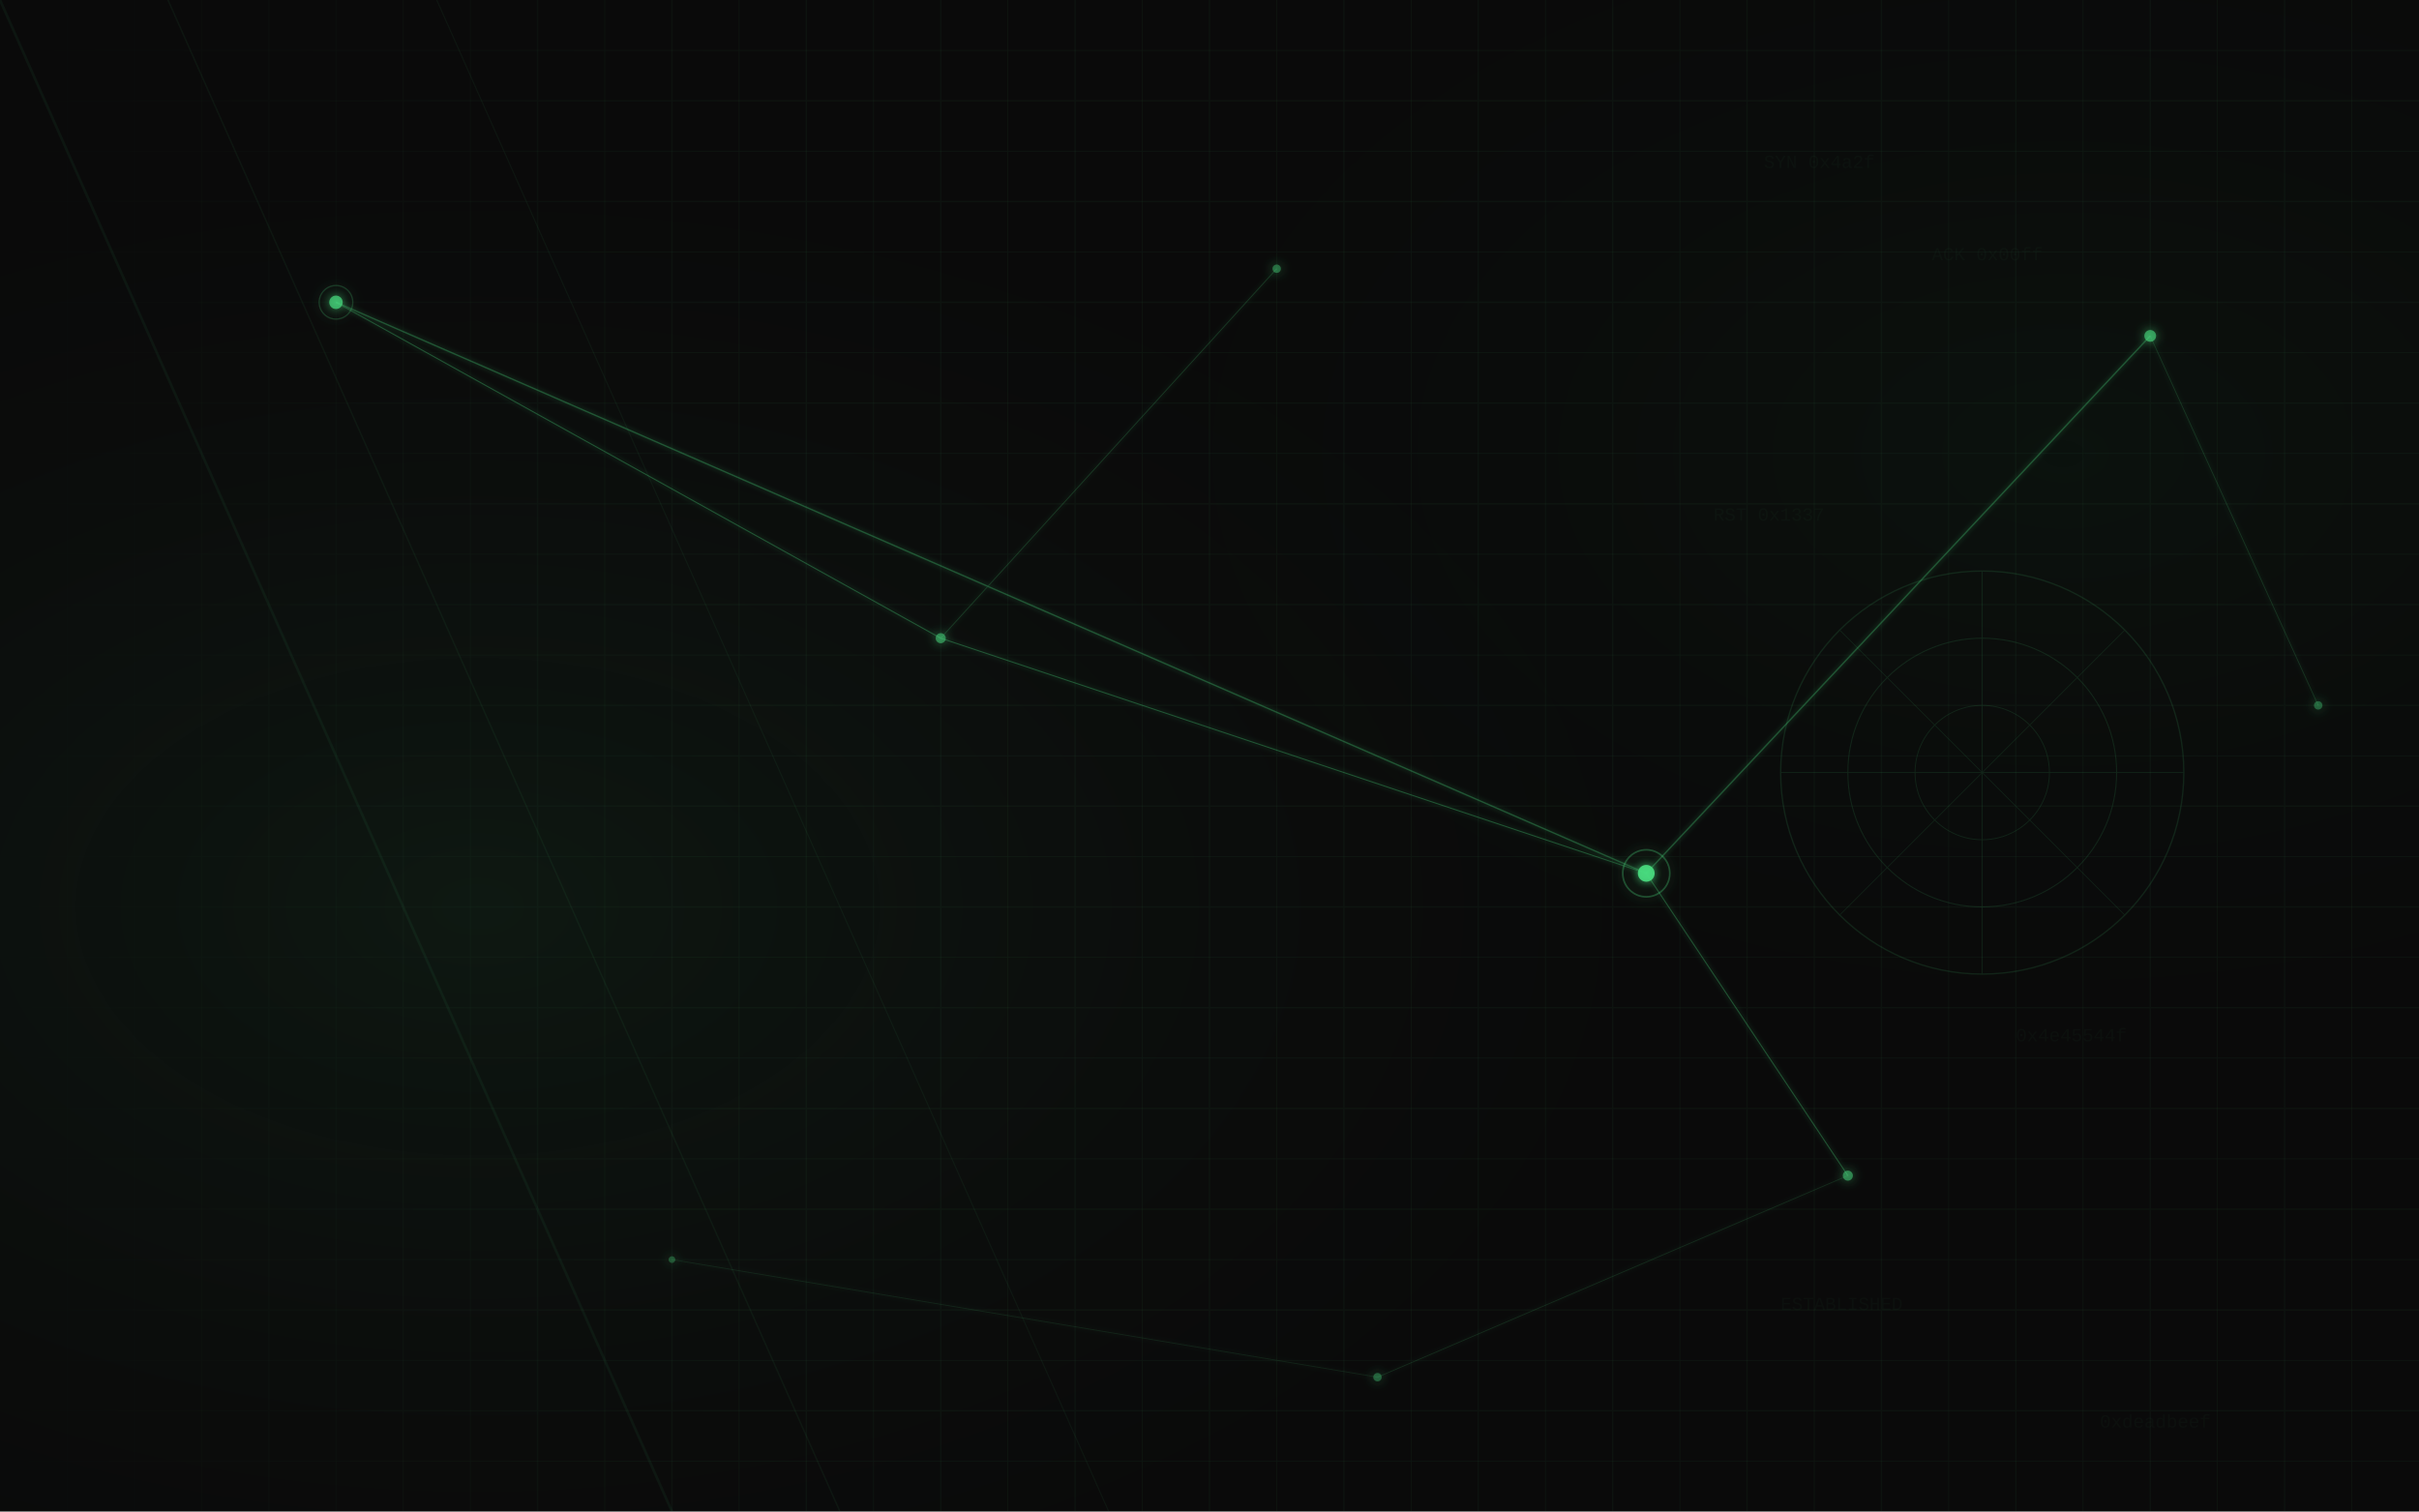
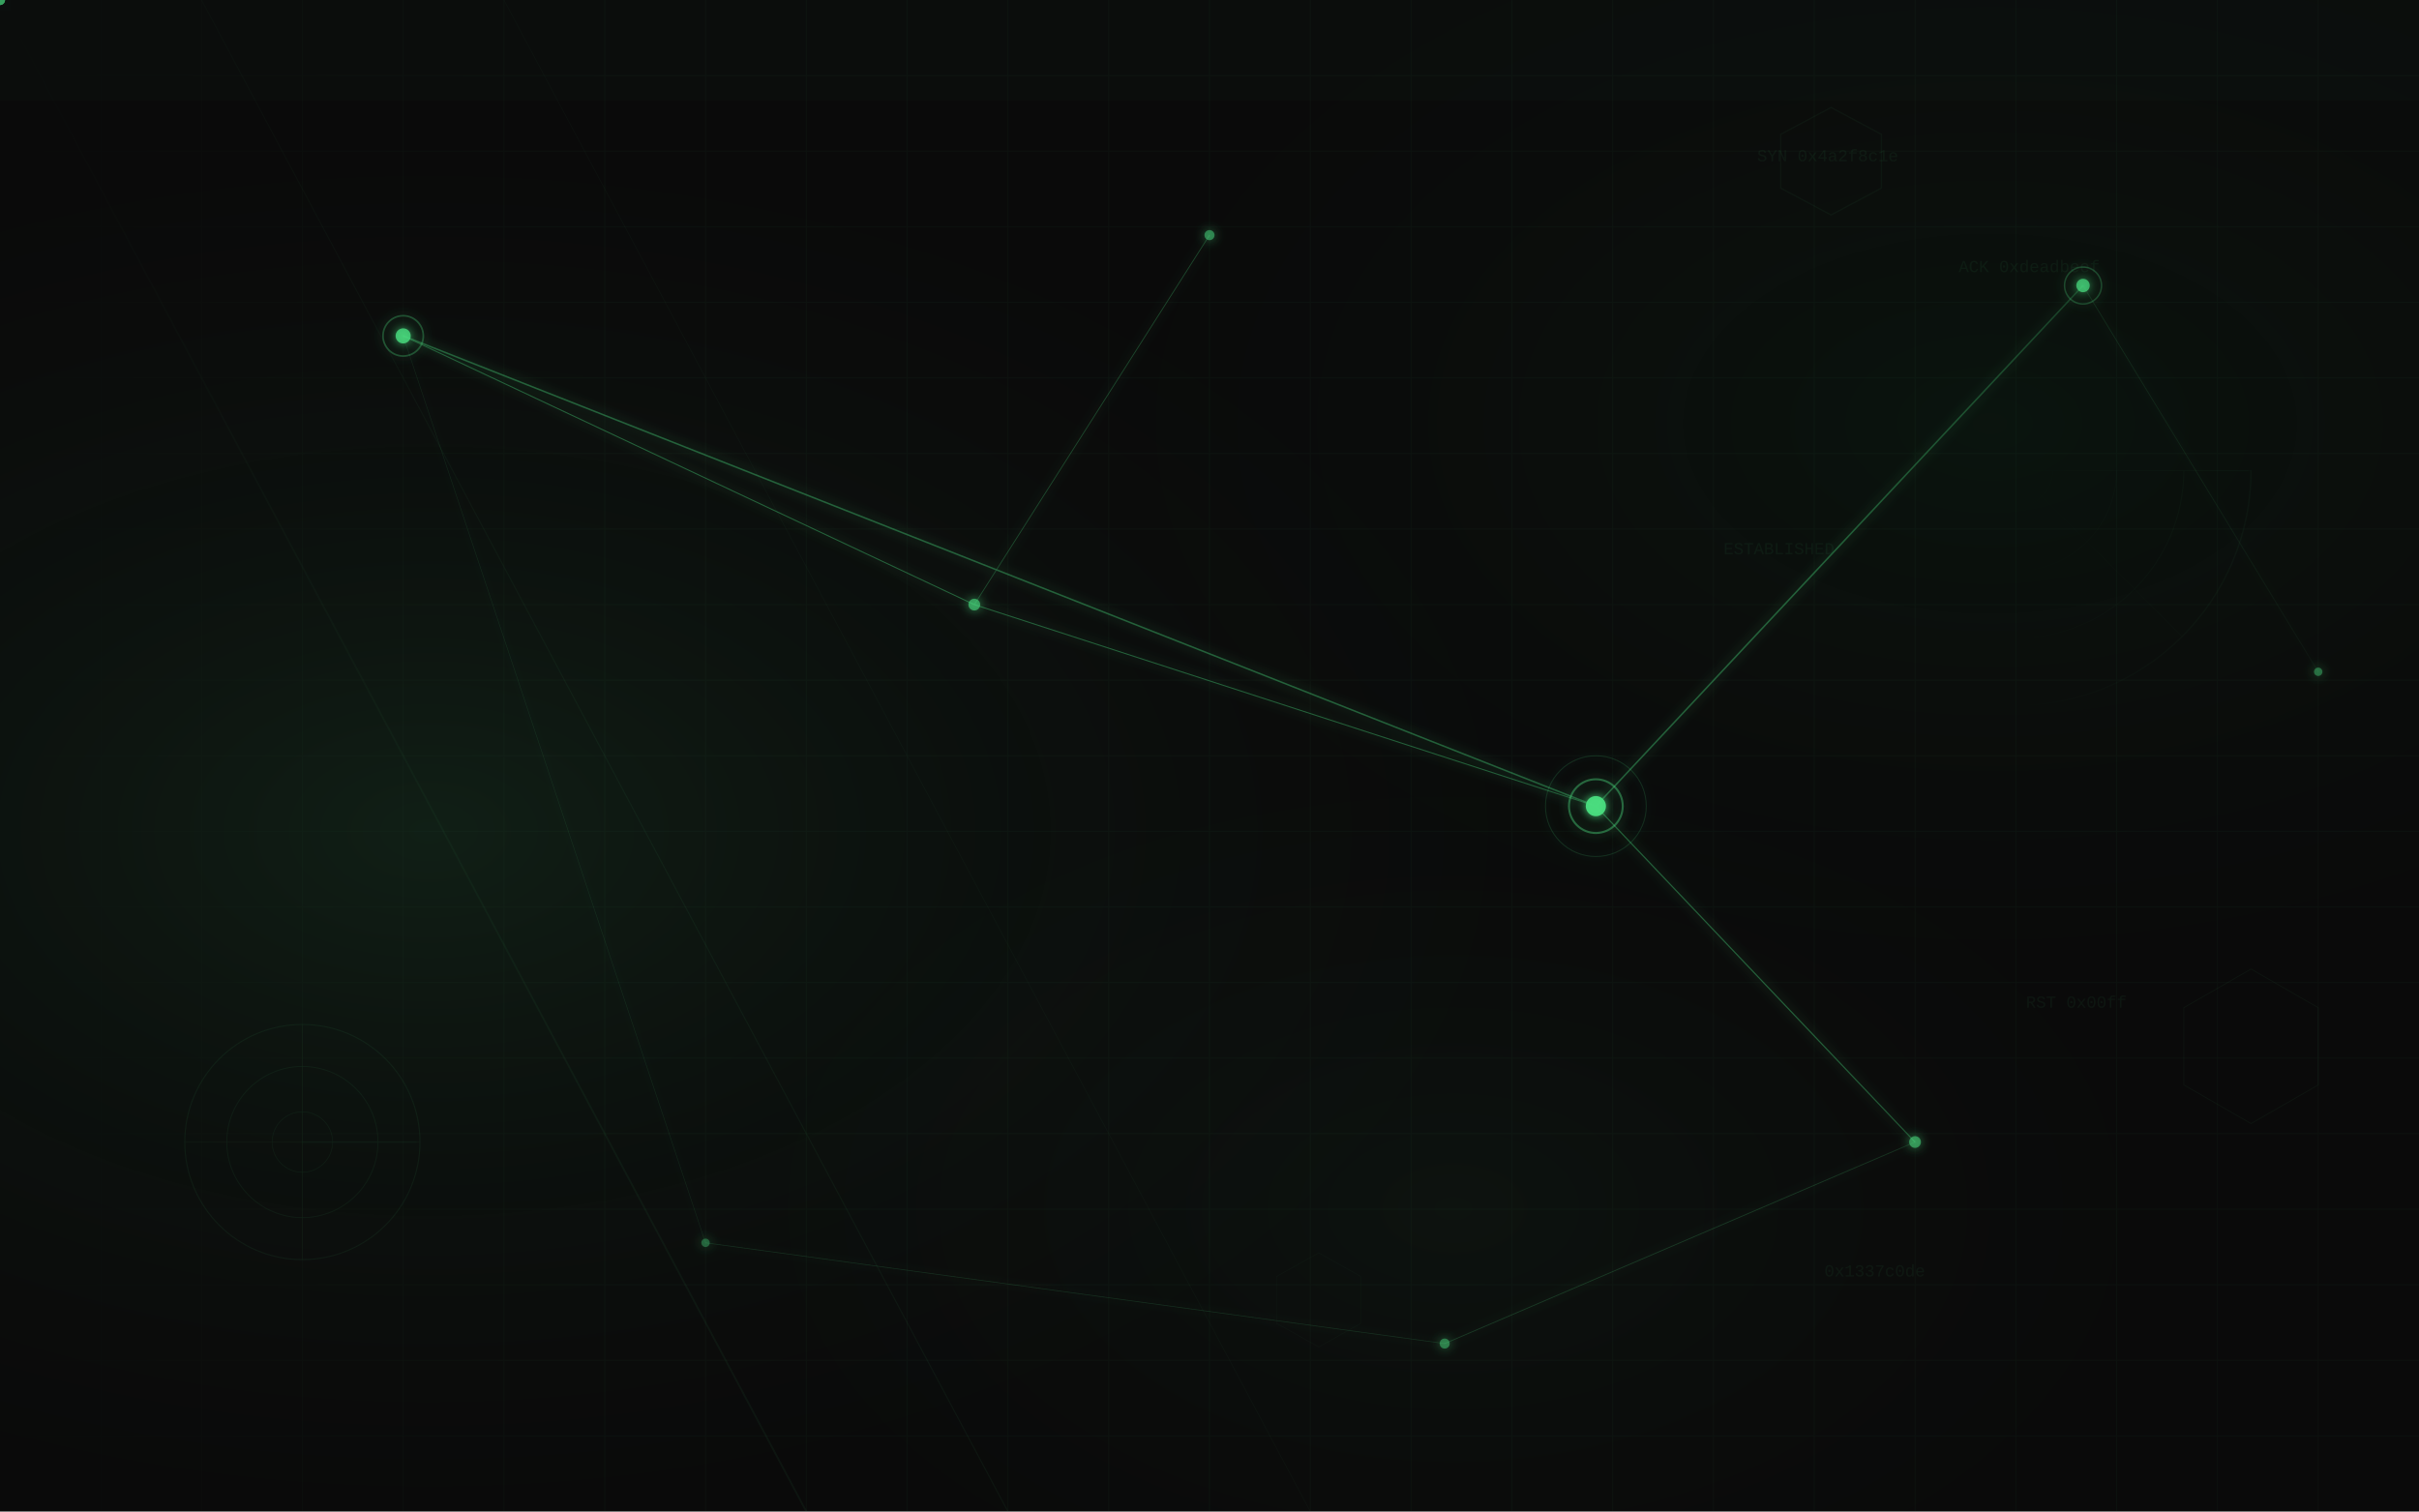
<svg xmlns="http://www.w3.org/2000/svg" viewBox="0 0 1440 900" preserveAspectRatio="xMidYMid slice">
  <defs>
-     <radialGradient id="bgGlow" cx="20%" cy="60%" r="55%">
-       <stop offset="0%" stop-color="#4ade80" stop-opacity="0.07" />
+     <radialGradient id="rg1" cx="18%" cy="55%" r="50%">
+       <stop offset="0%" stop-color="#4ade80" stop-opacity="0.1" />
      <stop offset="100%" stop-color="#0a0a0a" stop-opacity="0" />
    </radialGradient>
-     <radialGradient id="bgGlow2" cx="85%" cy="30%" r="45%">
-       <stop offset="0%" stop-color="#16a34a" stop-opacity="0.05" />
+     <radialGradient id="rg2" cx="82%" cy="28%" r="42%">
+       <stop offset="0%" stop-color="#16a34a" stop-opacity="0.07" />
      <stop offset="100%" stop-color="#0a0a0a" stop-opacity="0" />
    </radialGradient>
-     <radialGradient id="radarGlow" cx="50%" cy="50%" r="50%">
-       <stop offset="0%" stop-color="#4ade80" stop-opacity="0.25" />
-       <stop offset="60%" stop-color="#4ade80" stop-opacity="0.05" />
-       <stop offset="100%" stop-color="#4ade80" stop-opacity="0" />
+     <radialGradient id="rg3" cx="60%" cy="80%" r="35%">
+       <stop offset="0%" stop-color="#4ade80" stop-opacity="0.04" />
+       <stop offset="100%" stop-color="#0a0a0a" stop-opacity="0" />
    </radialGradient>
-     <filter id="nodeGlow">
-       <feGaussianBlur stdDeviation="3" result="blur" />
+     <filter id="glow" x="-50%" y="-50%" width="200%" height="200%">
+       <feGaussianBlur stdDeviation="3" result="b" />
      <feMerge>
-         <feMergeNode in="blur" />
+         <feMergeNode in="b" />
        <feMergeNode in="SourceGraphic" />
      </feMerge>
    </filter>
-     <filter id="lineGlow">
-       <feGaussianBlur stdDeviation="1.5" result="blur" />
+     <filter id="glow2" x="-50%" y="-50%" width="200%" height="200%">
+       <feGaussianBlur stdDeviation="6" result="b" />
      <feMerge>
-         <feMergeNode in="blur" />
+         <feMergeNode in="b" />
        <feMergeNode in="SourceGraphic" />
      </feMerge>
    </filter>
    <mask id="fadeLeft">
-       <linearGradient id="fadeGradL" x1="0" y1="0" x2="1" y2="0">
+       <linearGradient id="flg" x1="0" y1="0" x2="1" y2="0">
        <stop offset="0%" stop-color="white" stop-opacity="0" />
-         <stop offset="30%" stop-color="white" stop-opacity="1" />
+         <stop offset="25%" stop-color="white" stop-opacity="1" />
        <stop offset="100%" stop-color="white" stop-opacity="1" />
      </linearGradient>
-       <rect width="1440" height="900" fill="url(#fadeGradL)" />
+       <rect width="1440" height="900" fill="url(#flg)" />
    </mask>
+     <mask id="fadeRight">
+       <linearGradient id="frg" x1="0" y1="0" x2="1" y2="0">
+         <stop offset="0%" stop-color="white" stop-opacity="1" />
+         <stop offset="75%" stop-color="white" stop-opacity="1" />
+         <stop offset="100%" stop-color="white" stop-opacity="0" />
+       </linearGradient>
+       <rect width="1440" height="900" fill="url(#frg)" />
+     </mask>
+     <clipPath id="svgClip">
+       <rect width="1440" height="900" />
+     </clipPath>
  </defs>
  <rect width="1440" height="900" fill="#0a0a0a" />
-   <rect width="1440" height="900" fill="url(#bgGlow)" />
-   <rect width="1440" height="900" fill="url(#bgGlow2)" />
-   <g opacity="0.04" stroke="#4ade80" stroke-width="0.8" mask="url(#fadeLeft)">
-     <line x1="0" y1="60" x2="1440" y2="60" />
-     <line x1="0" y1="120" x2="1440" y2="120" />
+   <rect width="1440" height="900" fill="url(#rg1)" />
+   <rect width="1440" height="900" fill="url(#rg2)" />
+   <rect width="1440" height="900" fill="url(#rg3)" />
+   <g opacity="0.035" stroke="#4ade80" stroke-width="0.6" mask="url(#fadeLeft)">
+     <line x1="0" y1="45" x2="1440" y2="45" />
+     <line x1="0" y1="90" x2="1440" y2="90" />
+     <line x1="0" y1="135" x2="1440" y2="135" />
    <line x1="0" y1="180" x2="1440" y2="180" />
-     <line x1="0" y1="240" x2="1440" y2="240" />
-     <line x1="0" y1="300" x2="1440" y2="300" />
+     <line x1="0" y1="225" x2="1440" y2="225" />
+     <line x1="0" y1="270" x2="1440" y2="270" />
+     <line x1="0" y1="315" x2="1440" y2="315" />
    <line x1="0" y1="360" x2="1440" y2="360" />
-     <line x1="0" y1="420" x2="1440" y2="420" />
-     <line x1="0" y1="480" x2="1440" y2="480" />
+     <line x1="0" y1="405" x2="1440" y2="405" />
+     <line x1="0" y1="450" x2="1440" y2="450" />
+     <line x1="0" y1="495" x2="1440" y2="495" />
    <line x1="0" y1="540" x2="1440" y2="540" />
-     <line x1="0" y1="600" x2="1440" y2="600" />
-     <line x1="0" y1="660" x2="1440" y2="660" />
+     <line x1="0" y1="585" x2="1440" y2="585" />
+     <line x1="0" y1="630" x2="1440" y2="630" />
+     <line x1="0" y1="675" x2="1440" y2="675" />
    <line x1="0" y1="720" x2="1440" y2="720" />
-     <line x1="0" y1="780" x2="1440" y2="780" />
-     <line x1="0" y1="840" x2="1440" y2="840" />
-     <line x1="80" y1="0" x2="80" y2="900" />
-     <line x1="160" y1="0" x2="160" y2="900" />
+     <line x1="0" y1="765" x2="1440" y2="765" />
+     <line x1="0" y1="810" x2="1440" y2="810" />
+     <line x1="0" y1="855" x2="1440" y2="855" />
+     <line x1="60" y1="0" x2="60" y2="900" />
+     <line x1="120" y1="0" x2="120" y2="900" />
+     <line x1="180" y1="0" x2="180" y2="900" />
    <line x1="240" y1="0" x2="240" y2="900" />
-     <line x1="320" y1="0" x2="320" y2="900" />
-     <line x1="400" y1="0" x2="400" y2="900" />
+     <line x1="300" y1="0" x2="300" y2="900" />
+     <line x1="360" y1="0" x2="360" y2="900" />
+     <line x1="420" y1="0" x2="420" y2="900" />
    <line x1="480" y1="0" x2="480" y2="900" />
-     <line x1="560" y1="0" x2="560" y2="900" />
-     <line x1="640" y1="0" x2="640" y2="900" />
+     <line x1="540" y1="0" x2="540" y2="900" />
+     <line x1="600" y1="0" x2="600" y2="900" />
+     <line x1="660" y1="0" x2="660" y2="900" />
    <line x1="720" y1="0" x2="720" y2="900" />
-     <line x1="800" y1="0" x2="800" y2="900" />
-     <line x1="880" y1="0" x2="880" y2="900" />
+     <line x1="780" y1="0" x2="780" y2="900" />
+     <line x1="840" y1="0" x2="840" y2="900" />
+     <line x1="900" y1="0" x2="900" y2="900" />
    <line x1="960" y1="0" x2="960" y2="900" />
-     <line x1="1040" y1="0" x2="1040" y2="900" />
-     <line x1="1120" y1="0" x2="1120" y2="900" />
+     <line x1="1020" y1="0" x2="1020" y2="900" />
+     <line x1="1080" y1="0" x2="1080" y2="900" />
+     <line x1="1140" y1="0" x2="1140" y2="900" />
    <line x1="1200" y1="0" x2="1200" y2="900" />
-     <line x1="1280" y1="0" x2="1280" y2="900" />
-     <line x1="1360" y1="0" x2="1360" y2="900" />
-   </g>
-   <g opacity="0.06" stroke="#4ade80" stroke-width="0.4" mask="url(#fadeLeft)">
-     <line x1="0" y1="30" x2="1440" y2="30" />
-     <line x1="0" y1="90" x2="1440" y2="90" />
-     <line x1="0" y1="150" x2="1440" y2="150" />
-     <line x1="0" y1="210" x2="1440" y2="210" />
-     <line x1="0" y1="270" x2="1440" y2="270" />
-     <line x1="0" y1="330" x2="1440" y2="330" />
-     <line x1="0" y1="390" x2="1440" y2="390" />
-     <line x1="0" y1="450" x2="1440" y2="450" />
-     <line x1="0" y1="510" x2="1440" y2="510" />
-     <line x1="0" y1="570" x2="1440" y2="570" />
-     <line x1="0" y1="630" x2="1440" y2="630" />
-     <line x1="0" y1="690" x2="1440" y2="690" />
-     <line x1="0" y1="750" x2="1440" y2="750" />
-     <line x1="0" y1="810" x2="1440" y2="810" />
-     <line x1="0" y1="870" x2="1440" y2="870" />
-     <line x1="40" y1="0" x2="40" y2="900" />
-     <line x1="120" y1="0" x2="120" y2="900" />
-     <line x1="200" y1="0" x2="200" y2="900" />
-     <line x1="280" y1="0" x2="280" y2="900" />
-     <line x1="360" y1="0" x2="360" y2="900" />
-     <line x1="440" y1="0" x2="440" y2="900" />
-     <line x1="520" y1="0" x2="520" y2="900" />
-     <line x1="600" y1="0" x2="600" y2="900" />
-     <line x1="680" y1="0" x2="680" y2="900" />
-     <line x1="760" y1="0" x2="760" y2="900" />
-     <line x1="840" y1="0" x2="840" y2="900" />
-     <line x1="920" y1="0" x2="920" y2="900" />
-     <line x1="1000" y1="0" x2="1000" y2="900" />
-     <line x1="1080" y1="0" x2="1080" y2="900" />
-     <line x1="1160" y1="0" x2="1160" y2="900" />
-     <line x1="1240" y1="0" x2="1240" y2="900" />
+     <line x1="1260" y1="0" x2="1260" y2="900" />
    <line x1="1320" y1="0" x2="1320" y2="900" />
-     <line x1="1400" y1="0" x2="1400" y2="900" />
-   </g>
-   <g filter="url(#lineGlow)" opacity="0.35">
-     <line x1="200" y1="180" x2="980" y2="520" stroke="#4ade80" stroke-width="0.8" />
-     <line x1="980" y1="520" x2="1280" y2="200" stroke="#4ade80" stroke-width="0.8" />
-     <line x1="980" y1="520" x2="1100" y2="700" stroke="#4ade80" stroke-width="0.6" />
-     <line x1="200" y1="180" x2="560" y2="380" stroke="#4ade80" stroke-width="0.6" />
-     <line x1="560" y1="380" x2="980" y2="520" stroke="#4ade80" stroke-width="0.6" />
-     <line x1="560" y1="380" x2="760" y2="160" stroke="#4ade80" stroke-width="0.5" opacity="0.6" />
-     <line x1="1280" y1="200" x2="1380" y2="420" stroke="#4ade80" stroke-width="0.5" opacity="0.5" />
-     <line x1="1100" y1="700" x2="820" y2="820" stroke="#4ade80" stroke-width="0.5" opacity="0.4" />
-     <line x1="820" y1="820" x2="400" y2="750" stroke="#4ade80" stroke-width="0.5" opacity="0.3" />
-   </g>
-   <g filter="url(#nodeGlow)">
-     <circle cx="980" cy="520" r="5" fill="#4ade80" opacity="0.9">
-       <animate attributeName="opacity" values="0.9;0.4;0.9" dur="3s" repeatCount="indefinite" />
-     </circle>
-     <circle cx="980" cy="520" r="14" fill="none" stroke="#4ade80" stroke-width="1" opacity="0.3">
-       <animate attributeName="r" values="14;22;14" dur="3s" repeatCount="indefinite" />
-       <animate attributeName="opacity" values="0.3;0;0.3" dur="3s" repeatCount="indefinite" />
-     </circle>
-     <circle cx="200" cy="180" r="4" fill="#4ade80" opacity="0.7">
-       <animate attributeName="opacity" values="0.7;0.3;0.7" dur="4s" repeatCount="indefinite" />
-     </circle>
-     <circle cx="200" cy="180" r="10" fill="none" stroke="#4ade80" stroke-width="0.8" opacity="0.2">
-       <animate attributeName="r" values="10;18;10" dur="4s" repeatCount="indefinite" />
-       <animate attributeName="opacity" values="0.2;0;0.2" dur="4s" repeatCount="indefinite" />
-     </circle>
-     <circle cx="1280" cy="200" r="3.5" fill="#4ade80" opacity="0.6">
+     <line x1="1380" y1="0" x2="1380" y2="900" />
+   </g>
+   <g clip-path="url(#svgClip)">
+     <line x1="0" y1="0" x2="1440" y2="0" stroke="#4ade80" stroke-width="120" opacity="0.015">
+       <animate attributeName="y1" values="-120;1020" dur="6s" repeatCount="indefinite" calcMode="linear" />
+       <animate attributeName="y2" values="-120;1020" dur="6s" repeatCount="indefinite" calcMode="linear" />
+     </line>
+   </g>
+   <g clip-path="url(#svgClip)" mask="url(#fadeLeft)">
+     <line x1="0" y1="0" x2="0" y2="900" stroke="#4ade80" stroke-width="80" opacity="0.012">
+       <animate attributeName="x1" values="-80;1520" dur="9s" repeatCount="indefinite" calcMode="linear" />
+       <animate attributeName="x2" values="-80;1520" dur="9s" repeatCount="indefinite" calcMode="linear" />
+     </line>
+   </g>
+   <g opacity="0.055" stroke="#4ade80" mask="url(#fadeLeft)">
+     <line x1="0" y1="0" x2="480" y2="900" stroke-width="1" />
+     <line x1="120" y1="0" x2="600" y2="900" stroke-width="0.6" />
+     <line x1="300" y1="0" x2="780" y2="900" stroke-width="0.4" opacity="0.6" />
+   </g>
+   <g filter="url(#glow)" opacity="0.4" mask="url(#fadeRight)">
+     <line x1="240" y1="200" x2="950" y2="480" stroke="#4ade80" stroke-width="0.9" />
+     <line x1="950" y1="480" x2="1240" y2="170" stroke="#4ade80" stroke-width="0.9" />
+     <line x1="950" y1="480" x2="1140" y2="680" stroke="#4ade80" stroke-width="0.7" />
+     <line x1="240" y1="200" x2="580" y2="360" stroke="#4ade80" stroke-width="0.6" />
+     <line x1="580" y1="360" x2="950" y2="480" stroke="#4ade80" stroke-width="0.6" />
+     <line x1="580" y1="360" x2="720" y2="140" stroke="#4ade80" stroke-width="0.5" opacity="0.7" />
+     <line x1="1240" y1="170" x2="1380" y2="400" stroke="#4ade80" stroke-width="0.5" opacity="0.6" />
+     <line x1="1140" y1="680" x2="860" y2="800" stroke="#4ade80" stroke-width="0.5" opacity="0.5" />
+     <line x1="860" y1="800" x2="420" y2="740" stroke="#4ade80" stroke-width="0.4" opacity="0.4" />
+     <line x1="420" y1="740" x2="240" y2="200" stroke="#4ade80" stroke-width="0.3" opacity="0.3" />
+   </g>
+   <g filter="url(#glow2)" opacity="0.7">
+     <circle r="3" fill="#4ade80">
+       <animateMotion dur="4s" repeatCount="indefinite" calcMode="linear" path="M240,200 L950,480 L1240,170" />
+     </circle>
+     <circle r="3" fill="#4ade80">
+       <animateMotion dur="5.5s" repeatCount="indefinite" calcMode="linear" begin="-2s" path="M950,480 L1140,680 L860,800 L420,740" />
+     </circle>
+     <circle r="2.5" fill="#4ade80">
+       <animateMotion dur="6s" repeatCount="indefinite" calcMode="linear" begin="-1s" path="M580,360 L950,480 L1240,170 L1380,400" />
+     </circle>
+   </g>
+   <g filter="url(#glow)">
+     <circle cx="950" cy="480" r="6" fill="#4ade80" opacity="0.95">
+       <animate attributeName="opacity" values="0.95;0.4;0.95" dur="2.8s" repeatCount="indefinite" />
+     </circle>
+     <circle cx="950" cy="480" r="16" fill="none" stroke="#4ade80" stroke-width="1.2" opacity="0.4">
+       <animate attributeName="r" values="16;28;16" dur="2.8s" repeatCount="indefinite" />
+       <animate attributeName="opacity" values="0.4;0;0.4" dur="2.8s" repeatCount="indefinite" />
+     </circle>
+     <circle cx="950" cy="480" r="30" fill="none" stroke="#4ade80" stroke-width="0.6" opacity="0.15">
+       <animate attributeName="r" values="30;48;30" dur="2.8s" repeatCount="indefinite" begin="-0.4s" />
+       <animate attributeName="opacity" values="0.15;0;0.15" dur="2.8s" repeatCount="indefinite" begin="-0.4s" />
+     </circle>
+     <circle cx="240" cy="200" r="4.5" fill="#4ade80" opacity="0.8">
+       <animate attributeName="opacity" values="0.8;0.3;0.8" dur="3.6s" repeatCount="indefinite" />
+     </circle>
+     <circle cx="240" cy="200" r="12" fill="none" stroke="#4ade80" stroke-width="1" opacity="0.3">
+       <animate attributeName="r" values="12;22;12" dur="3.6s" repeatCount="indefinite" />
+       <animate attributeName="opacity" values="0.3;0;0.3" dur="3.6s" repeatCount="indefinite" />
+     </circle>
+     <circle cx="1240" cy="170" r="4" fill="#4ade80" opacity="0.7">
+       <animate attributeName="opacity" values="0.7;0.25;0.7" dur="4.2s" repeatCount="indefinite" />
+     </circle>
+     <circle cx="1240" cy="170" r="11" fill="none" stroke="#4ade80" stroke-width="0.9" opacity="0.25">
+       <animate attributeName="r" values="11;20;11" dur="4.2s" repeatCount="indefinite" />
+       <animate attributeName="opacity" values="0.25;0;0.25" dur="4.2s" repeatCount="indefinite" />
+     </circle>
+     <circle cx="580" cy="360" r="3.5" fill="#4ade80" opacity="0.6">
      <animate attributeName="opacity" values="0.6;0.2;0.6" dur="5s" repeatCount="indefinite" />
    </circle>
-     <circle cx="560" cy="380" r="3" fill="#4ade80" opacity="0.5">
-       <animate attributeName="opacity" values="0.5;0.15;0.5" dur="3.5s" repeatCount="indefinite" />
-     </circle>
-     <circle cx="1100" cy="700" r="3" fill="#4ade80" opacity="0.5">
-       <animate attributeName="opacity" values="0.5;0.1;0.5" dur="4.5s" repeatCount="indefinite" />
-     </circle>
-     <circle cx="760" cy="160" r="2.5" fill="#4ade80" opacity="0.4">
-       <animate attributeName="opacity" values="0.4;0.1;0.4" dur="6s" repeatCount="indefinite" />
-     </circle>
-     <circle cx="820" cy="820" r="2.5" fill="#4ade80" opacity="0.35">
-       <animate attributeName="opacity" values="0.35;0.1;0.35" dur="5.5s" repeatCount="indefinite" />
-     </circle>
-     <circle cx="1380" cy="420" r="2.5" fill="#4ade80" opacity="0.35">
-       <animate attributeName="opacity" values="0.35;0.1;0.35" dur="7s" repeatCount="indefinite" />
-     </circle>
-     <circle cx="400" cy="750" r="2" fill="#4ade80" opacity="0.3">
-       <animate attributeName="opacity" values="0.3;0.05;0.3" dur="6.5s" repeatCount="indefinite" />
-     </circle>
-   </g>
-   <g opacity="0.12" stroke="#4ade80" fill="none" mask="url(#fadeLeft)">
-     <circle cx="1180" cy="460" r="120" stroke-width="0.8" />
-     <circle cx="1180" cy="460" r="80" stroke-width="0.6" />
-     <circle cx="1180" cy="460" r="40" stroke-width="0.5" />
-     <line x1="1060" y1="460" x2="1300" y2="460" stroke-width="0.5" />
-     <line x1="1180" y1="340" x2="1180" y2="580" stroke-width="0.5" />
-     <line x1="1095" y1="375" x2="1265" y2="545" stroke-width="0.4" />
-     <line x1="1095" y1="545" x2="1265" y2="375" stroke-width="0.4" />
-   </g>
-   <g opacity="0.06">
-     <line x1="0" y1="0" x2="400" y2="900" stroke="#4ade80" stroke-width="1.5" />
-     <line x1="100" y1="0" x2="500" y2="900" stroke="#4ade80" stroke-width="0.8" />
-     <line x1="260" y1="0" x2="660" y2="900" stroke="#4ade80" stroke-width="0.6" />
-   </g>
-   <g opacity="0.03" fill="#4ade80" font-family="Courier New, monospace" font-size="11">
-     <text x="1050" y="100">SYN 0x4a2f</text>
-     <text x="1150" y="155">ACK 0x00ff</text>
-     <text x="1020" y="310">RST 0x1337</text>
-     <text x="1200" y="620">0x4e45544f</text>
-     <text x="1060" y="780">ESTABLISHED</text>
-     <text x="1250" y="850">0xdeadbeef</text>
+     <circle cx="1140" cy="680" r="3.5" fill="#4ade80" opacity="0.55">
+       <animate attributeName="opacity" values="0.55;0.15;0.55" dur="4.8s" repeatCount="indefinite" />
+     </circle>
+     <circle cx="720" cy="140" r="3" fill="#4ade80" opacity="0.5">
+       <animate attributeName="opacity" values="0.5;0.1;0.5" dur="6s" repeatCount="indefinite" />
+     </circle>
+     <circle cx="860" cy="800" r="3" fill="#4ade80" opacity="0.45">
+       <animate attributeName="opacity" values="0.45;0.1;0.45" dur="5.5s" repeatCount="indefinite" />
+     </circle>
+     <circle cx="1380" cy="400" r="2.5" fill="#4ade80" opacity="0.4">
+       <animate attributeName="opacity" values="0.4;0.08;0.4" dur="7s" repeatCount="indefinite" />
+     </circle>
+     <circle cx="420" cy="740" r="2.5" fill="#4ade80" opacity="0.35">
+       <animate attributeName="opacity" values="0.35;0.05;0.35" dur="6.5s" repeatCount="indefinite" />
+     </circle>
+   </g>
+   <g transform="translate(1200,280)" opacity="0.1" fill="none" stroke="#4ade80" mask="url(#fadeLeft)">
+     <circle r="140" stroke-width="0.8" />
+     <circle r="100" stroke-width="0.6" />
+     <circle r="60" stroke-width="0.5" />
+     <circle r="22" stroke-width="0.5" fill="#4ade80" fill-opacity="0.06" />
+     <line x1="-140" y1="0" x2="140" y2="0" stroke-width="0.4" />
+     <line x1="0" y1="-140" x2="0" y2="140" stroke-width="0.4" />
+     <line x1="-99" y1="-99" x2="99" y2="99" stroke-width="0.3" />
+     <line x1="99" y1="-99" x2="-99" y2="99" stroke-width="0.3" />
+     <line x1="0" y1="0" x2="138" y2="0" stroke="#4ade80" stroke-width="1.2" opacity="0.5">
+       <animateTransform attributeName="transform" type="rotate" values="0;360" dur="5s" repeatCount="indefinite" calcMode="linear" />
+     </line>
+     <path d="M0,0 L138,0 A138,138 0 0,0 120,-68 Z" fill="#4ade80" fill-opacity="0.04">
+       <animateTransform attributeName="transform" type="rotate" values="0;360" dur="5s" repeatCount="indefinite" calcMode="linear" />
+     </path>
+   </g>
+   <g transform="translate(180,680)" opacity="0.07" fill="none" stroke="#4ade80">
+     <circle r="70" stroke-width="0.6" />
+     <circle r="45" stroke-width="0.5" />
+     <circle r="18" stroke-width="0.4" />
+     <line x1="-70" y1="0" x2="70" y2="0" stroke-width="0.3" />
+     <line x1="0" y1="-70" x2="0" y2="70" stroke-width="0.3" />
+     <line x1="0" y1="0" x2="68" y2="0" stroke-width="0.9" opacity="0.6">
+       <animateTransform attributeName="transform" type="rotate" values="360;0" dur="8s" repeatCount="indefinite" calcMode="linear" />
+     </line>
+   </g>
+   <g opacity="0.05" fill="none" stroke="#4ade80" stroke-width="0.7" mask="url(#fadeLeft)">
+     <polygon points="1060,80 1090,64 1120,80 1120,112 1090,128 1060,112">
+       <animateTransform attributeName="transform" type="translate" values="0,0;0,-12;0,0" dur="7s" repeatCount="indefinite" calcMode="ease" />
+     </polygon>
+     <polygon points="1300,600 1340,577 1380,600 1380,646 1340,669 1300,646" stroke-width="0.5">
+       <animateTransform attributeName="transform" type="translate" values="0,0;0,10;0,0" dur="9s" repeatCount="indefinite" calcMode="ease" />
+     </polygon>
+     <polygon points="760,760 785,746 810,760 810,788 785,802 760,788" stroke-width="0.4" opacity="0.6">
+       <animateTransform attributeName="transform" type="translate" values="0,0;0,-8;0,0" dur="6s" repeatCount="indefinite" calcMode="ease" />
+     </polygon>
+   </g>
+   <g opacity="0.06" fill="#4ade80" font-family="Courier New" font-size="10" mask="url(#fadeLeft)">
+     <text x="1040" y="96">
+       <animate attributeName="opacity" values="0;0;0.6;0;0;0" dur="12s" repeatCount="indefinite" />
+       SYN 0x4a2f8c1e
+     </text>
+     <text x="1160" y="162">
+       <animate attributeName="opacity" values="0;0;0;0.5;0;0" dur="15s" repeatCount="indefinite" begin="-3s" />
+       ACK 0xdeadbeef
+     </text>
+     <text x="1020" y="330">
+       <animate attributeName="opacity" values="0;0;0;0;0.4;0" dur="18s" repeatCount="indefinite" begin="-7s" />
+       ESTABLISHED
+     </text>
+     <text x="1200" y="600">
+       <animate attributeName="opacity" values="0;0.3;0;0;0;0" dur="20s" repeatCount="indefinite" begin="-11s" />
+       RST 0x00ff
+     </text>
+     <text x="1080" y="760">
+       <animate attributeName="opacity" values="0;0;0.4;0;0;0" dur="14s" repeatCount="indefinite" begin="-5s" />
+       0x1337c0de
+     </text>
  </g>
</svg>
